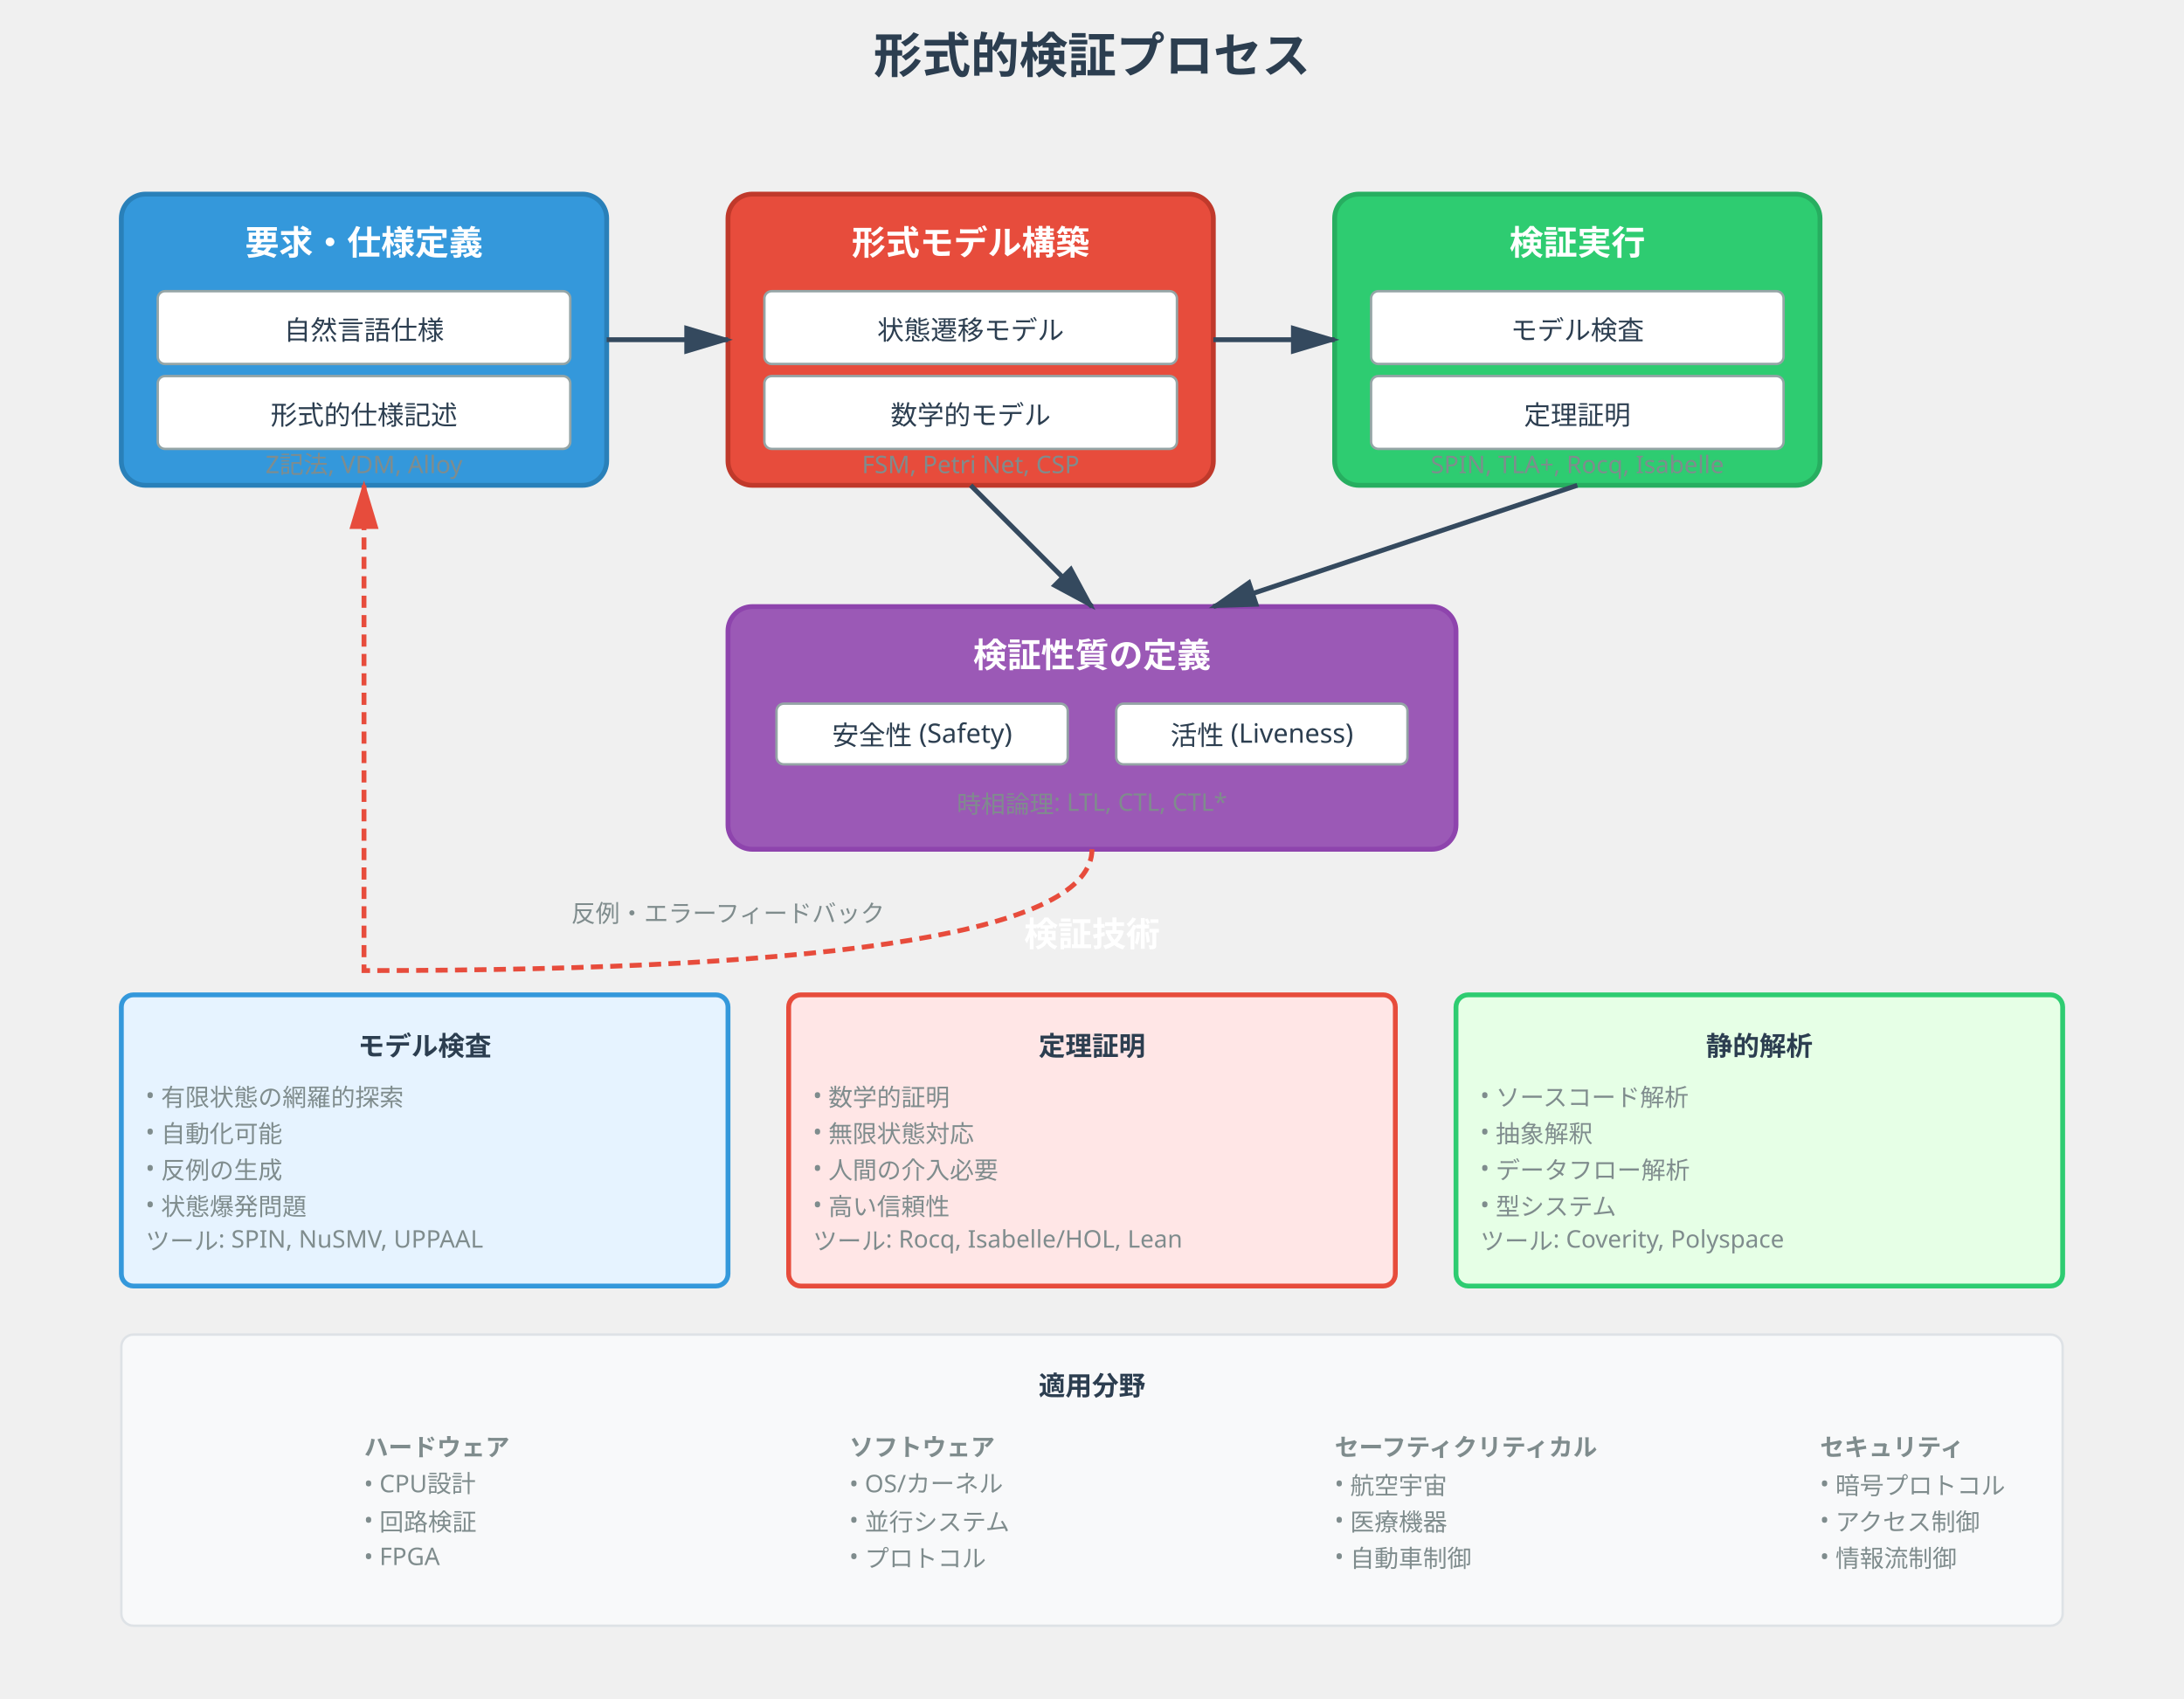
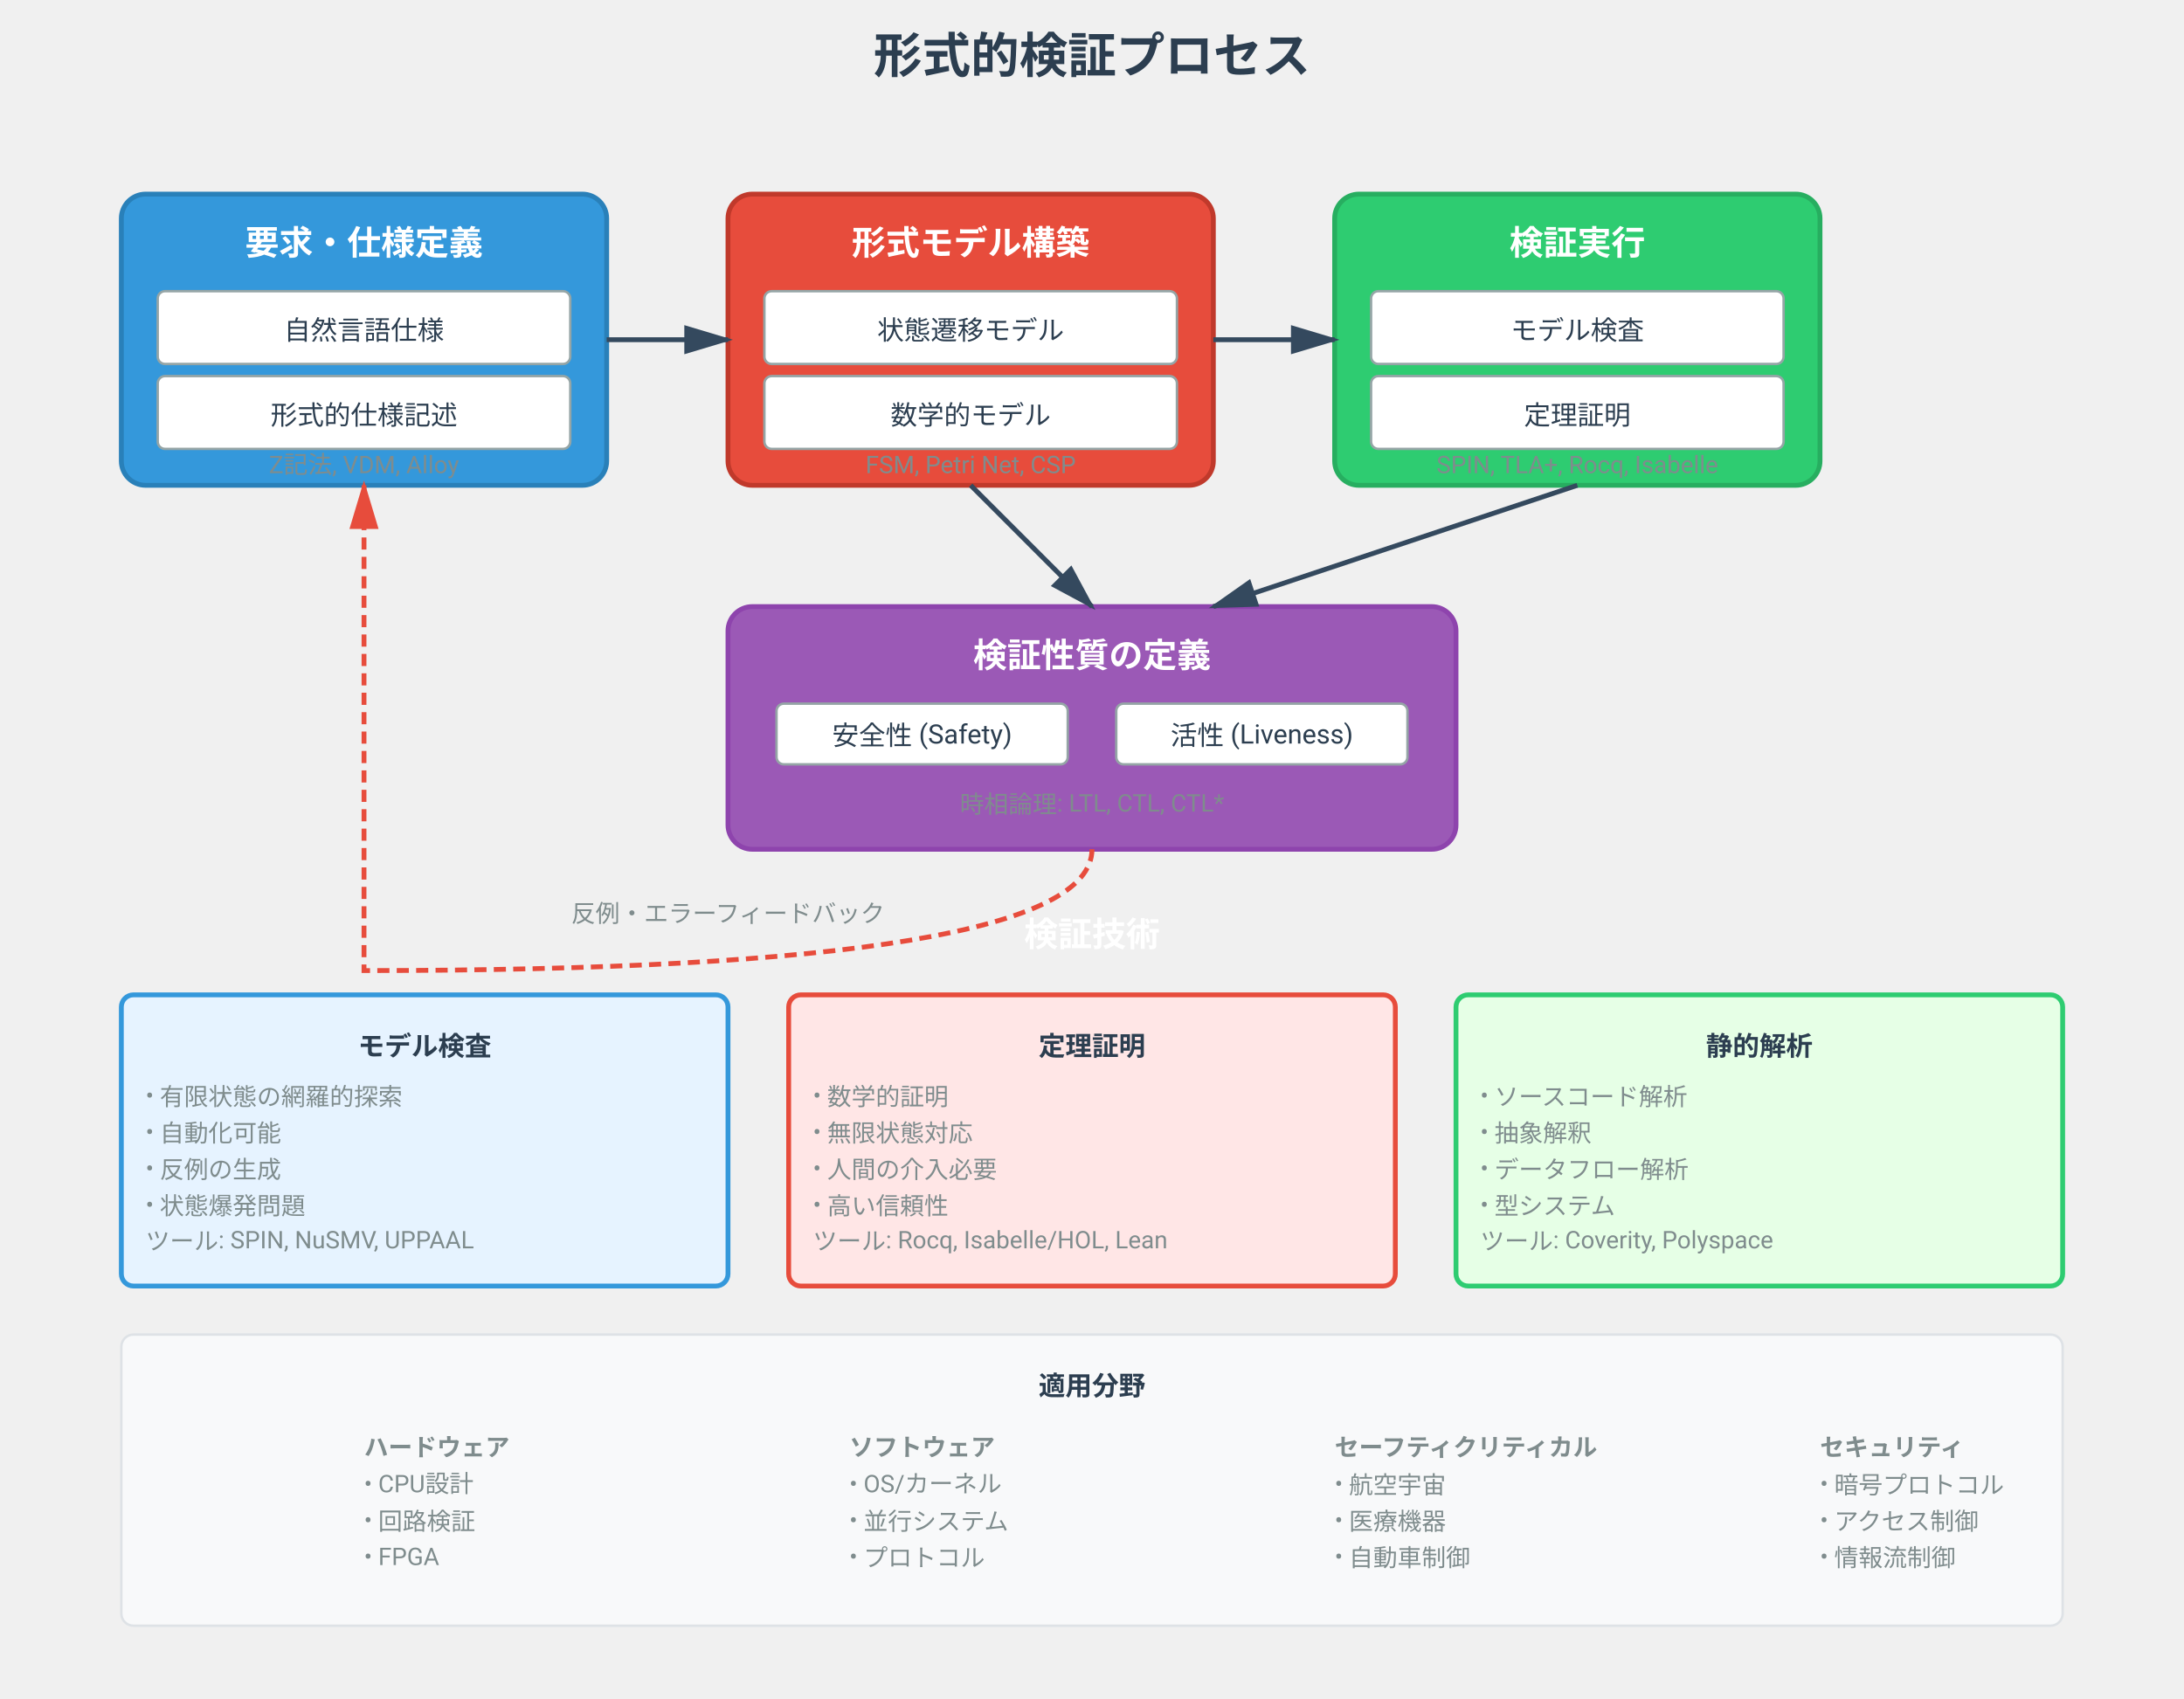
<svg xmlns="http://www.w3.org/2000/svg" width="900" height="700" viewBox="0 0 900 700">
  <defs>
    <style>
-       .title { font-family: 'Noto Sans JP', sans-serif; font-size: 20px; font-weight: bold; fill: #2c3e50; }
-       .stage-title { font-family: 'Noto Sans JP', sans-serif; font-size: 14px; font-weight: bold; fill: #fff; }
-       .method-text { font-family: 'Noto Sans JP', sans-serif; font-size: 11px; fill: #2c3e50; }
-       .small-text { font-family: 'Noto Sans JP', sans-serif; font-size: 10px; fill: #7f8c8d; }
+       .title { font-family: -apple-system, BlinkMacSystemFont, 'Segoe UI', Roboto, 'Helvetica Neue', Arial, 'Noto Sans', sans-serif, 'Apple Color Emoji', 'Segoe UI Emoji', 'Segoe UI Symbol', 'Noto Color Emoji'; font-size: 20px; font-weight: bold; fill: #2c3e50; }
+       .stage-title { font-family: -apple-system, BlinkMacSystemFont, 'Segoe UI', Roboto, 'Helvetica Neue', Arial, 'Noto Sans', sans-serif, 'Apple Color Emoji', 'Segoe UI Emoji', 'Segoe UI Symbol', 'Noto Color Emoji'; font-size: 14px; font-weight: bold; fill: #fff; }
+       .method-text { font-family: -apple-system, BlinkMacSystemFont, 'Segoe UI', Roboto, 'Helvetica Neue', Arial, 'Noto Sans', sans-serif, 'Apple Color Emoji', 'Segoe UI Emoji', 'Segoe UI Symbol', 'Noto Color Emoji'; font-size: 11px; fill: #2c3e50; }
+       .small-text { font-family: -apple-system, BlinkMacSystemFont, 'Segoe UI', Roboto, 'Helvetica Neue', Arial, 'Noto Sans', sans-serif, 'Apple Color Emoji', 'Segoe UI Emoji', 'Segoe UI Symbol', 'Noto Color Emoji'; font-size: 10px; fill: #7f8c8d; }
      .spec-box { fill: #3498db; stroke: #2980b9; stroke-width: 2; }
      .model-box { fill: #e74c3c; stroke: #c0392b; stroke-width: 2; }
      .verify-box { fill: #2ecc71; stroke: #27ae60; stroke-width: 2; }
      .proof-box { fill: #9b59b6; stroke: #8e44ad; stroke-width: 2; }
      .component { fill: #fff; stroke: #95a5a6; stroke-width: 1; }
      .flow-arrow { stroke: #34495e; stroke-width: 2; fill: none; marker-end: url(#arrowhead); }
      .feedback-arrow { stroke: #e74c3c; stroke-width: 2; stroke-dasharray: 5,3; fill: none; marker-end: url(#arrowhead-red); }
    </style>
    <marker id="arrowhead" markerWidth="10" markerHeight="10" refX="9" refY="3" orient="auto">
      <polygon points="0 0, 10 3, 0 6" fill="#34495e" />
    </marker>
    <marker id="arrowhead-red" markerWidth="10" markerHeight="10" refX="9" refY="3" orient="auto">
      <polygon points="0 0, 10 3, 0 6" fill="#e74c3c" />
    </marker>
  </defs>
  <text x="450" y="30" class="title" text-anchor="middle">形式的検証プロセス</text>
  <g id="specification">
    <rect x="50" y="80" width="200" height="120" class="spec-box" rx="10" />
    <text x="150" y="105" class="stage-title" text-anchor="middle">要求・仕様定義</text>
    <rect x="65" y="120" width="170" height="30" class="component" rx="3" />
    <text x="150" y="140" class="method-text" text-anchor="middle">自然言語仕様</text>
    <rect x="65" y="155" width="170" height="30" class="component" rx="3" />
    <text x="150" y="175" class="method-text" text-anchor="middle">形式的仕様記述</text>
    <text x="150" y="195" class="small-text" text-anchor="middle">Z記法, VDM, Alloy</text>
  </g>
  <g id="model">
    <rect x="300" y="80" width="200" height="120" class="model-box" rx="10" />
    <text x="400" y="105" class="stage-title" text-anchor="middle">形式モデル構築</text>
    <rect x="315" y="120" width="170" height="30" class="component" rx="3" />
    <text x="400" y="140" class="method-text" text-anchor="middle">状態遷移モデル</text>
    <rect x="315" y="155" width="170" height="30" class="component" rx="3" />
    <text x="400" y="175" class="method-text" text-anchor="middle">数学的モデル</text>
    <text x="400" y="195" class="small-text" text-anchor="middle">FSM, Petri Net, CSP</text>
  </g>
  <g id="verification">
    <rect x="550" y="80" width="200" height="120" class="verify-box" rx="10" />
    <text x="650" y="105" class="stage-title" text-anchor="middle">検証実行</text>
    <rect x="565" y="120" width="170" height="30" class="component" rx="3" />
    <text x="650" y="140" class="method-text" text-anchor="middle">モデル検査</text>
    <rect x="565" y="155" width="170" height="30" class="component" rx="3" />
    <text x="650" y="175" class="method-text" text-anchor="middle">定理証明</text>
    <text x="650" y="195" class="small-text" text-anchor="middle">SPIN, TLA+, Rocq, Isabelle</text>
  </g>
  <g id="properties">
    <rect x="300" y="250" width="300" height="100" class="proof-box" rx="10" />
    <text x="450" y="275" class="stage-title" text-anchor="middle">検証性質の定義</text>
    <rect x="320" y="290" width="120" height="25" class="component" rx="3" />
    <text x="380" y="307" class="method-text" text-anchor="middle">安全性 (Safety)</text>
    <rect x="460" y="290" width="120" height="25" class="component" rx="3" />
    <text x="520" y="307" class="method-text" text-anchor="middle">活性 (Liveness)</text>
    <text x="450" y="335" class="small-text" text-anchor="middle">時相論理: LTL, CTL, CTL*</text>
  </g>
  <g id="techniques">
    <text x="450" y="390" class="stage-title" text-anchor="middle" fill="#2c3e50">検証技術</text>
    <rect x="50" y="410" width="250" height="120" fill="#e6f3ff" stroke="#3498db" stroke-width="2" rx="5" />
    <text x="175" y="435" class="method-text" text-anchor="middle" font-weight="bold">モデル検査</text>
    <text x="60" y="455" class="small-text">• 有限状態の網羅的探索</text>
    <text x="60" y="470" class="small-text">• 自動化可能</text>
    <text x="60" y="485" class="small-text">• 反例の生成</text>
    <text x="60" y="500" class="small-text">• 状態爆発問題</text>
    <text x="60" y="515" class="small-text">ツール: SPIN, NuSMV, UPPAAL</text>
    <rect x="325" y="410" width="250" height="120" fill="#ffe6e6" stroke="#e74c3c" stroke-width="2" rx="5" />
    <text x="450" y="435" class="method-text" text-anchor="middle" font-weight="bold">定理証明</text>
    <text x="335" y="455" class="small-text">• 数学的証明</text>
    <text x="335" y="470" class="small-text">• 無限状態対応</text>
    <text x="335" y="485" class="small-text">• 人間の介入必要</text>
    <text x="335" y="500" class="small-text">• 高い信頼性</text>
    <text x="335" y="515" class="small-text">ツール: Rocq, Isabelle/HOL, Lean</text>
    <rect x="600" y="410" width="250" height="120" fill="#e6ffe6" stroke="#2ecc71" stroke-width="2" rx="5" />
    <text x="725" y="435" class="method-text" text-anchor="middle" font-weight="bold">静的解析</text>
    <text x="610" y="455" class="small-text">• ソースコード解析</text>
    <text x="610" y="470" class="small-text">• 抽象解釈</text>
    <text x="610" y="485" class="small-text">• データフロー解析</text>
    <text x="610" y="500" class="small-text">• 型システム</text>
    <text x="610" y="515" class="small-text">ツール: Coverity, Polyspace</text>
  </g>
  <path d="M 250 140 L 300 140" class="flow-arrow" />
  <path d="M 500 140 L 550 140" class="flow-arrow" />
  <path d="M 400 200 L 450 250" class="flow-arrow" />
  <path d="M 650 200 L 500 250" class="flow-arrow" />
  <path d="M 450 350 Q 450 400 150 400 Q 150 200 150 200" class="feedback-arrow" />
  <text x="300" y="380" class="small-text" text-anchor="middle">反例・エラーフィードバック</text>
  <g id="applications">
    <rect x="50" y="550" width="800" height="120" fill="#f8f9fa" stroke="#dee2e6" stroke-width="1" rx="5" />
    <text x="450" y="575" class="method-text" text-anchor="middle" font-weight="bold">適用分野</text>
    <text x="150" y="600" class="small-text" font-weight="bold">ハードウェア</text>
    <text x="150" y="615" class="small-text">• CPU設計</text>
    <text x="150" y="630" class="small-text">• 回路検証</text>
    <text x="150" y="645" class="small-text">• FPGA</text>
    <text x="350" y="600" class="small-text" font-weight="bold">ソフトウェア</text>
    <text x="350" y="615" class="small-text">• OS/カーネル</text>
    <text x="350" y="630" class="small-text">• 並行システム</text>
    <text x="350" y="645" class="small-text">• プロトコル</text>
    <text x="550" y="600" class="small-text" font-weight="bold">セーフティクリティカル</text>
    <text x="550" y="615" class="small-text">• 航空宇宙</text>
    <text x="550" y="630" class="small-text">• 医療機器</text>
    <text x="550" y="645" class="small-text">• 自動車制御</text>
    <text x="750" y="600" class="small-text" font-weight="bold">セキュリティ</text>
    <text x="750" y="615" class="small-text">• 暗号プロトコル</text>
    <text x="750" y="630" class="small-text">• アクセス制御</text>
    <text x="750" y="645" class="small-text">• 情報流制御</text>
  </g>
</svg>
